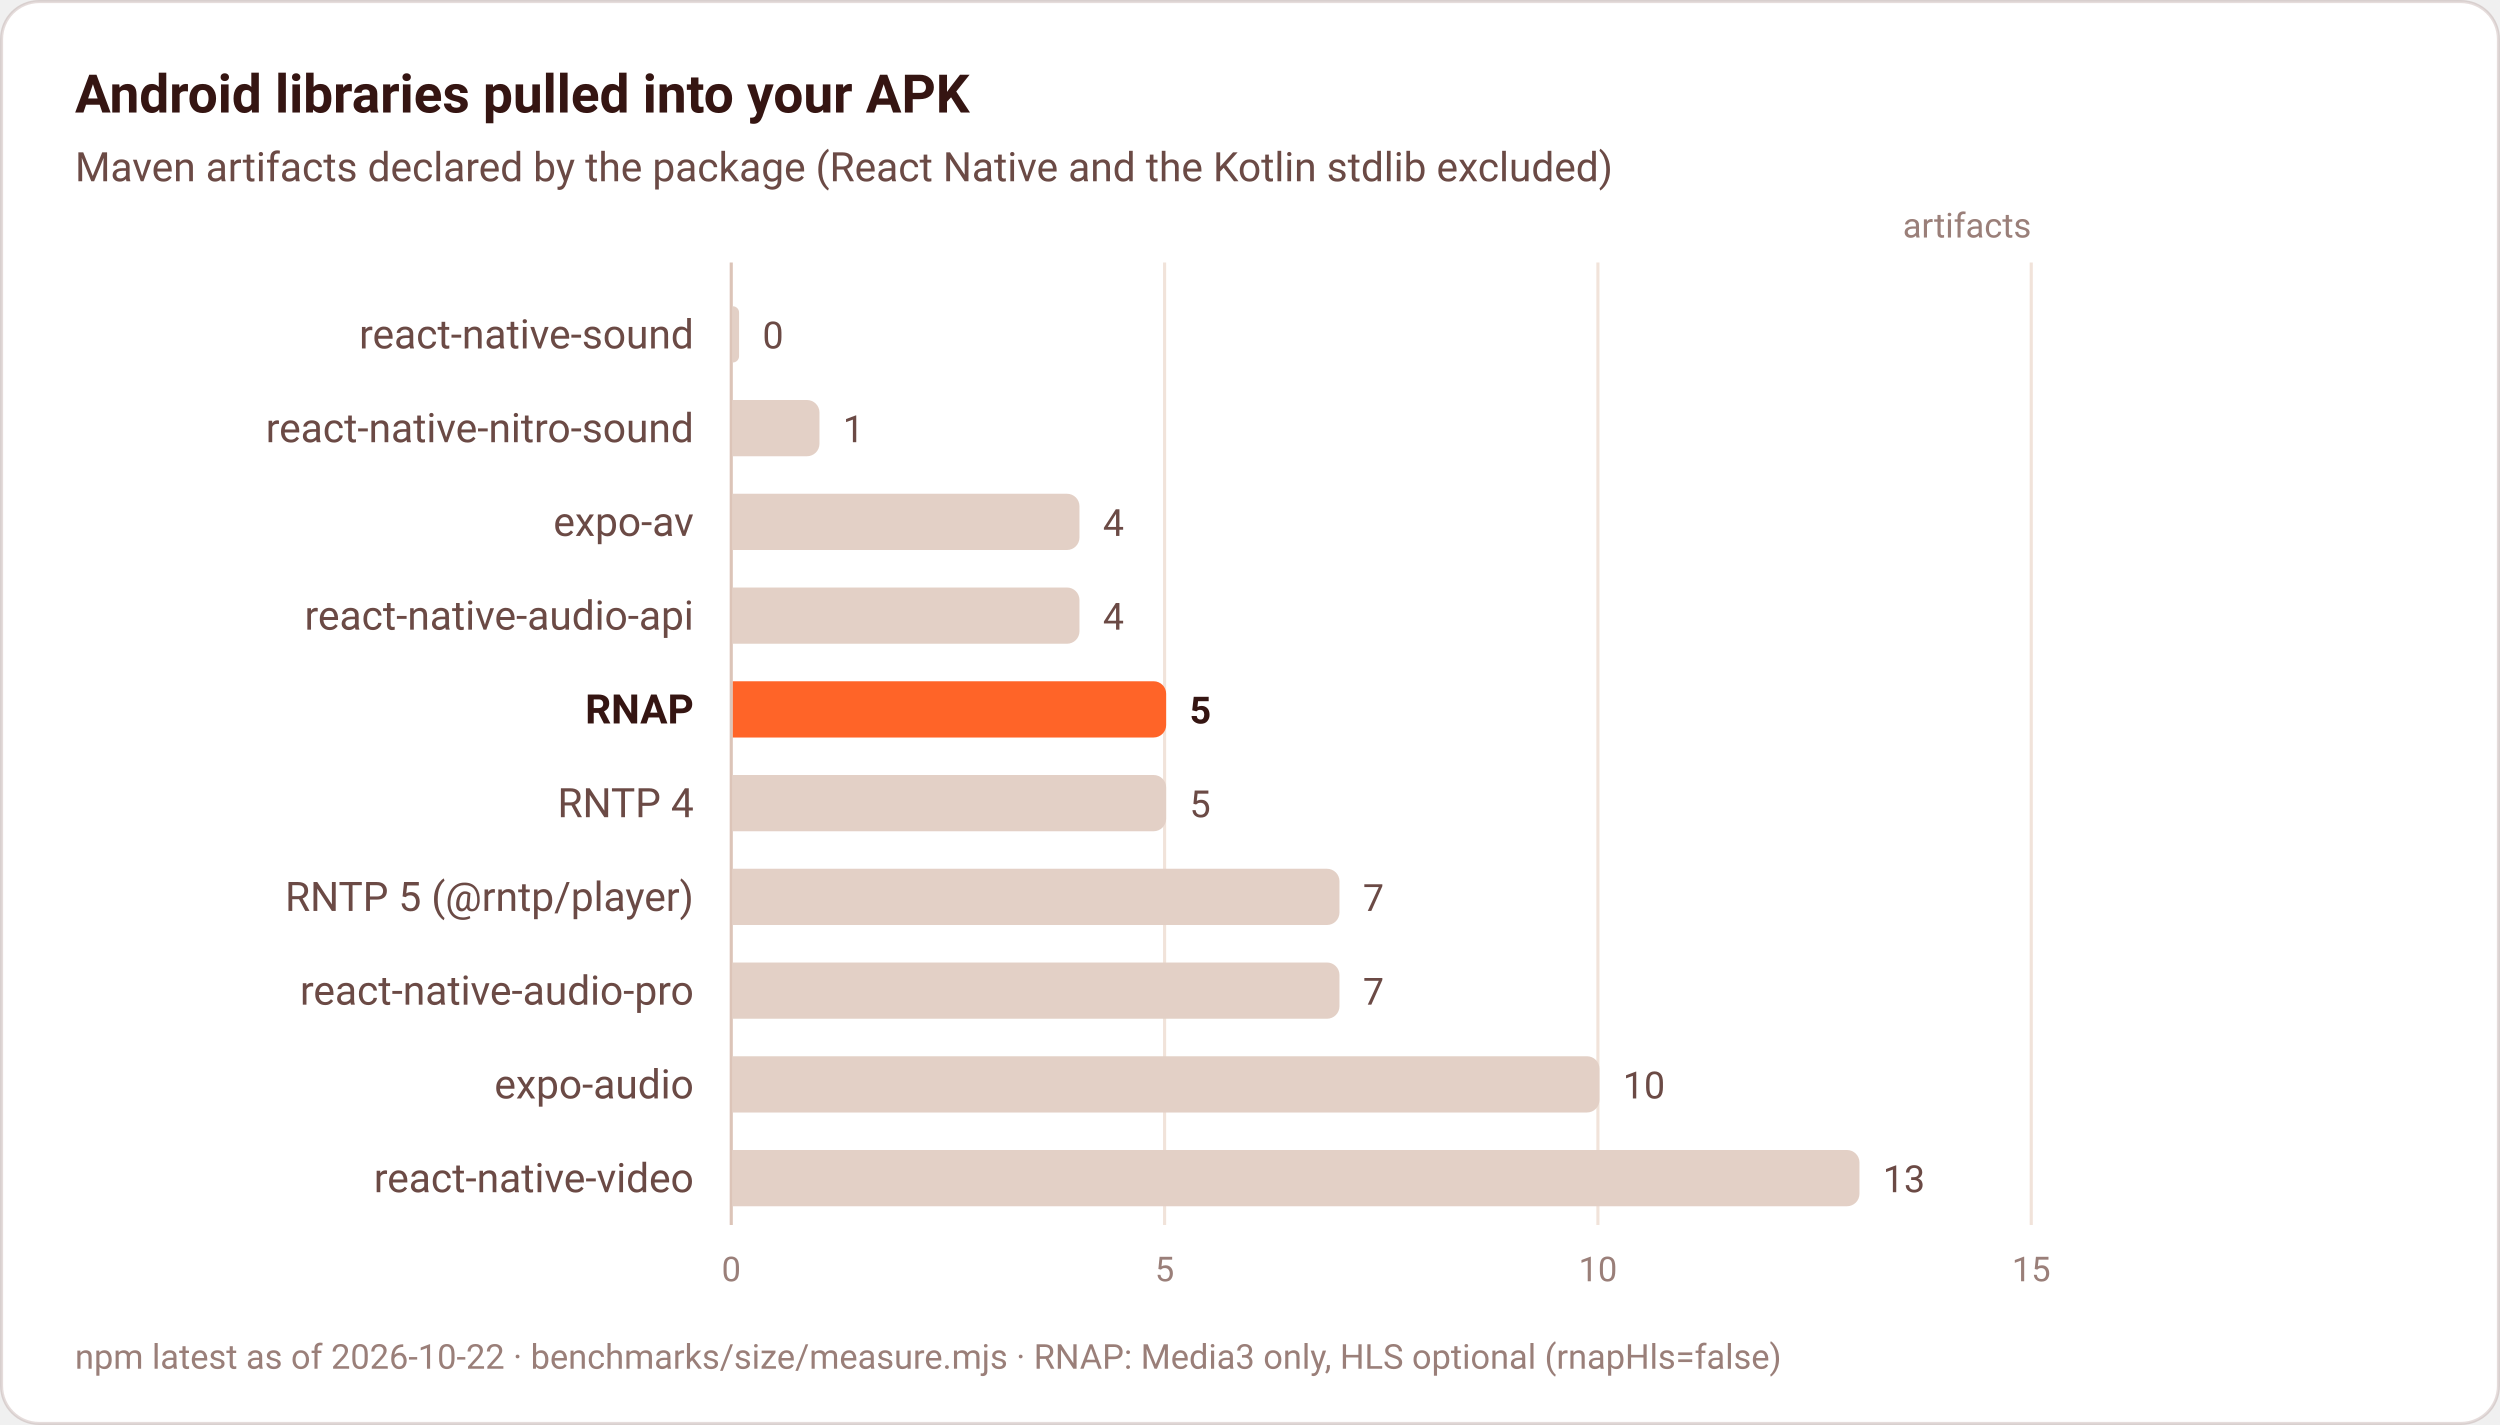
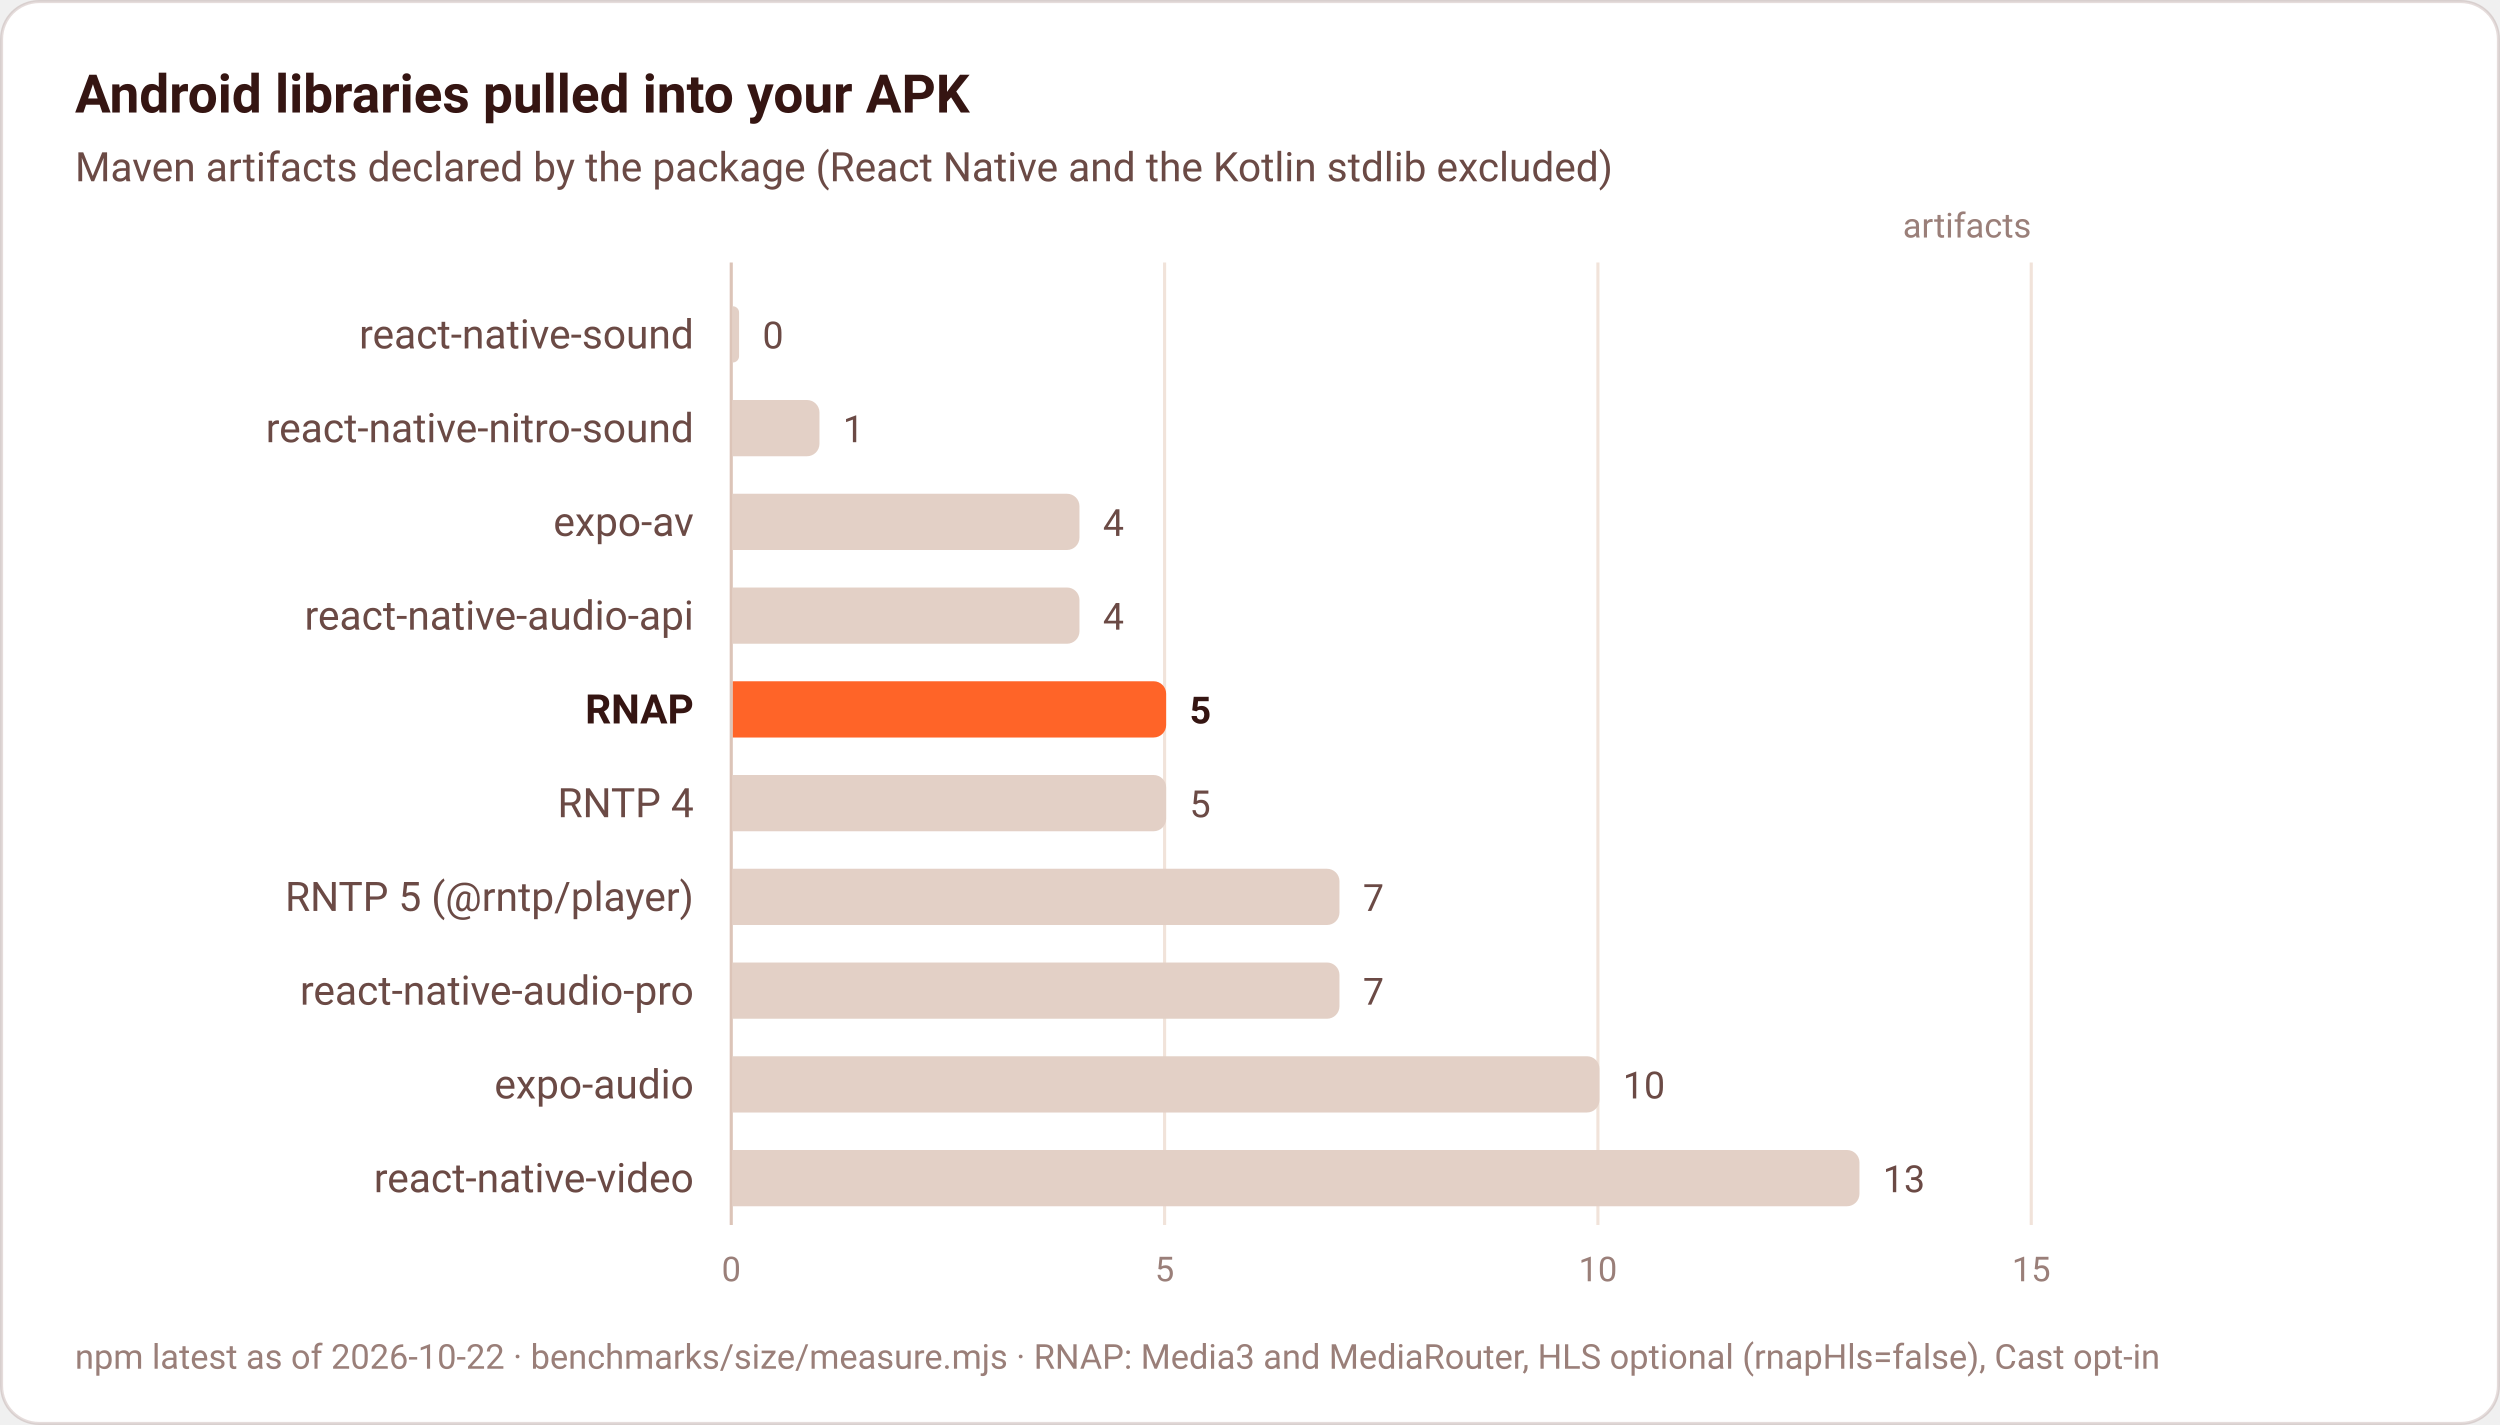
<svg xmlns="http://www.w3.org/2000/svg" width="800" height="456" viewBox="0 0 800 456" font-family="system-ui, -apple-system, &quot;Segoe UI&quot;, Roboto, sans-serif" role="img" aria-labelledby="t d">
  <rect x="0.5" y="0.5" width="799" height="455" rx="12" fill="#ffffff" stroke="rgba(91,34,28,0.16)" />
  <text x="24" y="36" font-size="17" font-weight="600" fill="#351512">Android libraries pulled into your APK</text>
  <text x="24" y="58" font-size="13" fill="#6b4a45">Maven artifacts declared by the package (React Native and the Kotlin stdlib excluded)</text>
  <line x1="234" y1="84" x2="234" y2="392" stroke="#dcc4b8" stroke-width="1" />
  <text x="234" y="410" font-size="11" fill="#9a7f79" text-anchor="middle" style="font-variant-numeric:tabular-nums">0</text>
  <line x1="372.667" y1="84" x2="372.667" y2="392" stroke="#f1e3da" stroke-width="1" />
  <text x="372.667" y="410" font-size="11" fill="#9a7f79" text-anchor="middle" style="font-variant-numeric:tabular-nums">5</text>
  <line x1="511.333" y1="84" x2="511.333" y2="392" stroke="#f1e3da" stroke-width="1" />
  <text x="511.333" y="410" font-size="11" fill="#9a7f79" text-anchor="middle" style="font-variant-numeric:tabular-nums">10</text>
  <line x1="650" y1="84" x2="650" y2="392" stroke="#f1e3da" stroke-width="1" />
  <text x="650" y="410" font-size="11" fill="#9a7f79" text-anchor="middle" style="font-variant-numeric:tabular-nums">15</text>
  <text x="650" y="76" font-size="11" fill="#9a7f79" text-anchor="end">artifacts</text>
  <text x="222" y="111.5" font-size="13" fill="#6b4a45" font-weight="400" text-anchor="end">react-native-sound</text>
  <path d="M234.5,98h0a2,2 0 0 1 2,2v14a2,2 0 0 1 -2,2h-0z" fill="#e3d0c6" />
  <text x="244" y="111.5" font-size="12" fill="#6b4a45" font-weight="400" style="font-variant-numeric:tabular-nums">0</text>
  <text x="222" y="141.5" font-size="13" fill="#6b4a45" font-weight="400" text-anchor="end">react-native-nitro-sound</text>
  <path d="M234.5,128h23.733a4,4 0 0 1 4,4v10a4,4 0 0 1 -4,4h-23.733z" fill="#e3d0c6" />
  <text x="269.733" y="141.5" font-size="12" fill="#6b4a45" font-weight="400" style="font-variant-numeric:tabular-nums">1</text>
  <text x="222" y="171.5" font-size="13" fill="#6b4a45" font-weight="400" text-anchor="end">expo-av</text>
  <path d="M234.5,158h106.933a4,4 0 0 1 4,4v10a4,4 0 0 1 -4,4h-106.933z" fill="#e3d0c6" />
  <text x="352.933" y="171.5" font-size="12" fill="#6b4a45" font-weight="400" style="font-variant-numeric:tabular-nums">4</text>
  <text x="222" y="201.5" font-size="13" fill="#6b4a45" font-weight="400" text-anchor="end">react-native-audio-api</text>
  <path d="M234.5,188h106.933a4,4 0 0 1 4,4v10a4,4 0 0 1 -4,4h-106.933z" fill="#e3d0c6" />
  <text x="352.933" y="201.5" font-size="12" fill="#6b4a45" font-weight="400" style="font-variant-numeric:tabular-nums">4</text>
  <text x="222" y="231.5" font-size="13" fill="#351512" font-weight="600" text-anchor="end">RNAP</text>
  <path d="M234.5,218h134.667a4,4 0 0 1 4,4v10a4,4 0 0 1 -4,4h-134.667z" fill="#ff6428" />
  <text x="380.667" y="231.5" font-size="12" fill="#351512" font-weight="600" style="font-variant-numeric:tabular-nums">5</text>
  <text x="222" y="261.5" font-size="13" fill="#6b4a45" font-weight="400" text-anchor="end">RNTP 4</text>
  <path d="M234.5,248h134.667a4,4 0 0 1 4,4v10a4,4 0 0 1 -4,4h-134.667z" fill="#e3d0c6" />
  <text x="380.667" y="261.5" font-size="12" fill="#6b4a45" font-weight="400" style="font-variant-numeric:tabular-nums">5</text>
  <text x="222" y="291.5" font-size="13" fill="#6b4a45" font-weight="400" text-anchor="end">RNTP 5 (@rntp/player)</text>
  <path d="M234.5,278h190.133a4,4 0 0 1 4,4v10a4,4 0 0 1 -4,4h-190.133z" fill="#e3d0c6" />
  <text x="436.133" y="291.5" font-size="12" fill="#6b4a45" font-weight="400" style="font-variant-numeric:tabular-nums">7</text>
  <text x="222" y="321.5" font-size="13" fill="#6b4a45" font-weight="400" text-anchor="end">react-native-audio-pro</text>
  <path d="M234.5,308h190.133a4,4 0 0 1 4,4v10a4,4 0 0 1 -4,4h-190.133z" fill="#e3d0c6" />
  <text x="436.133" y="321.5" font-size="12" fill="#6b4a45" font-weight="400" style="font-variant-numeric:tabular-nums">7</text>
  <text x="222" y="351.5" font-size="13" fill="#6b4a45" font-weight="400" text-anchor="end">expo-audio</text>
  <path d="M234.5,338h273.333a4,4 0 0 1 4,4v10a4,4 0 0 1 -4,4h-273.333z" fill="#e3d0c6" />
  <text x="519.333" y="351.5" font-size="12" fill="#6b4a45" font-weight="400" style="font-variant-numeric:tabular-nums">10</text>
  <text x="222" y="381.5" font-size="13" fill="#6b4a45" font-weight="400" text-anchor="end">react-native-video</text>
  <path d="M234.5,368h356.533a4,4 0 0 1 4,4v10a4,4 0 0 1 -4,4h-356.533z" fill="#e3d0c6" />
  <text x="602.533" y="381.5" font-size="12" fill="#6b4a45" font-weight="400" style="font-variant-numeric:tabular-nums">13</text>
-   <text x="24" y="438" font-size="11" fill="#9a7f79">npm latest as of 2026-10-22 · benchmarks/size/measure.mjs · RNAP: Media3 only, HLS optional (rnapHls=false)</text>
+   <text x="24" y="438" font-size="11" fill="#9a7f79">npm latest as of 2026-10-22 · benchmarks/size/measure.mjs · RNAP: Media3 and MediaRouter, HLS optional (rnapHls=false), Cast opt-in</text>
</svg>
